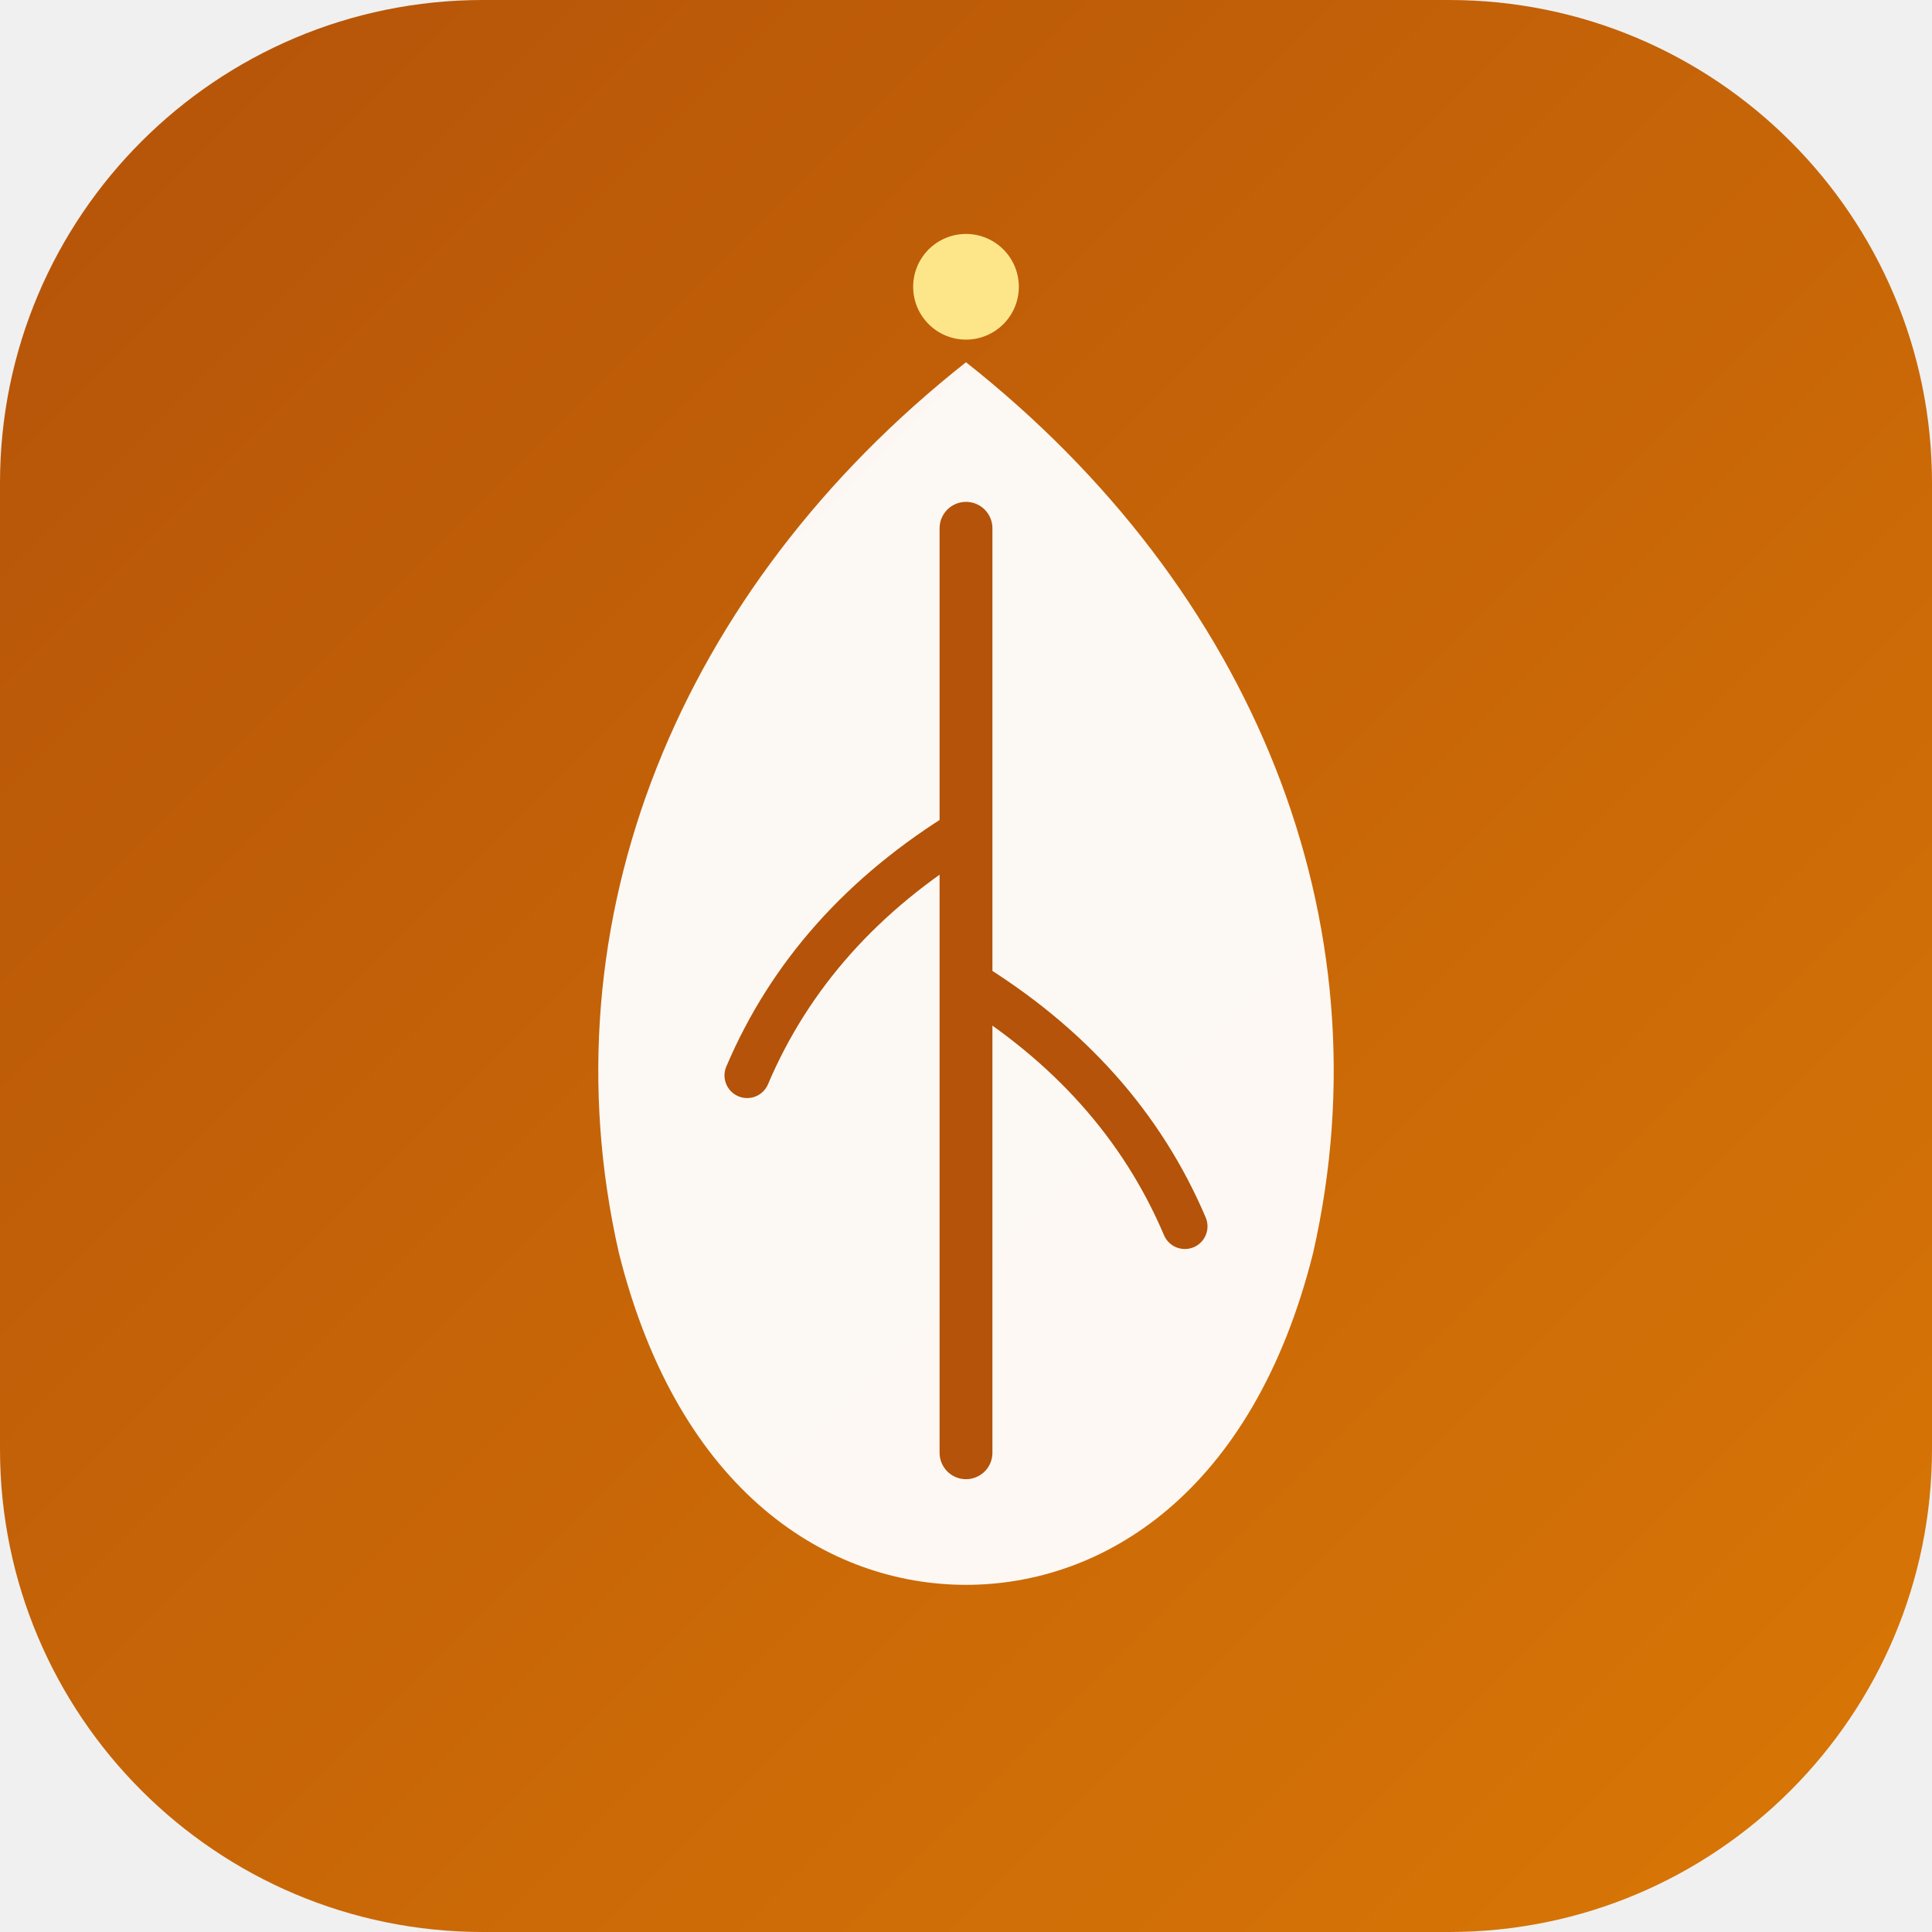
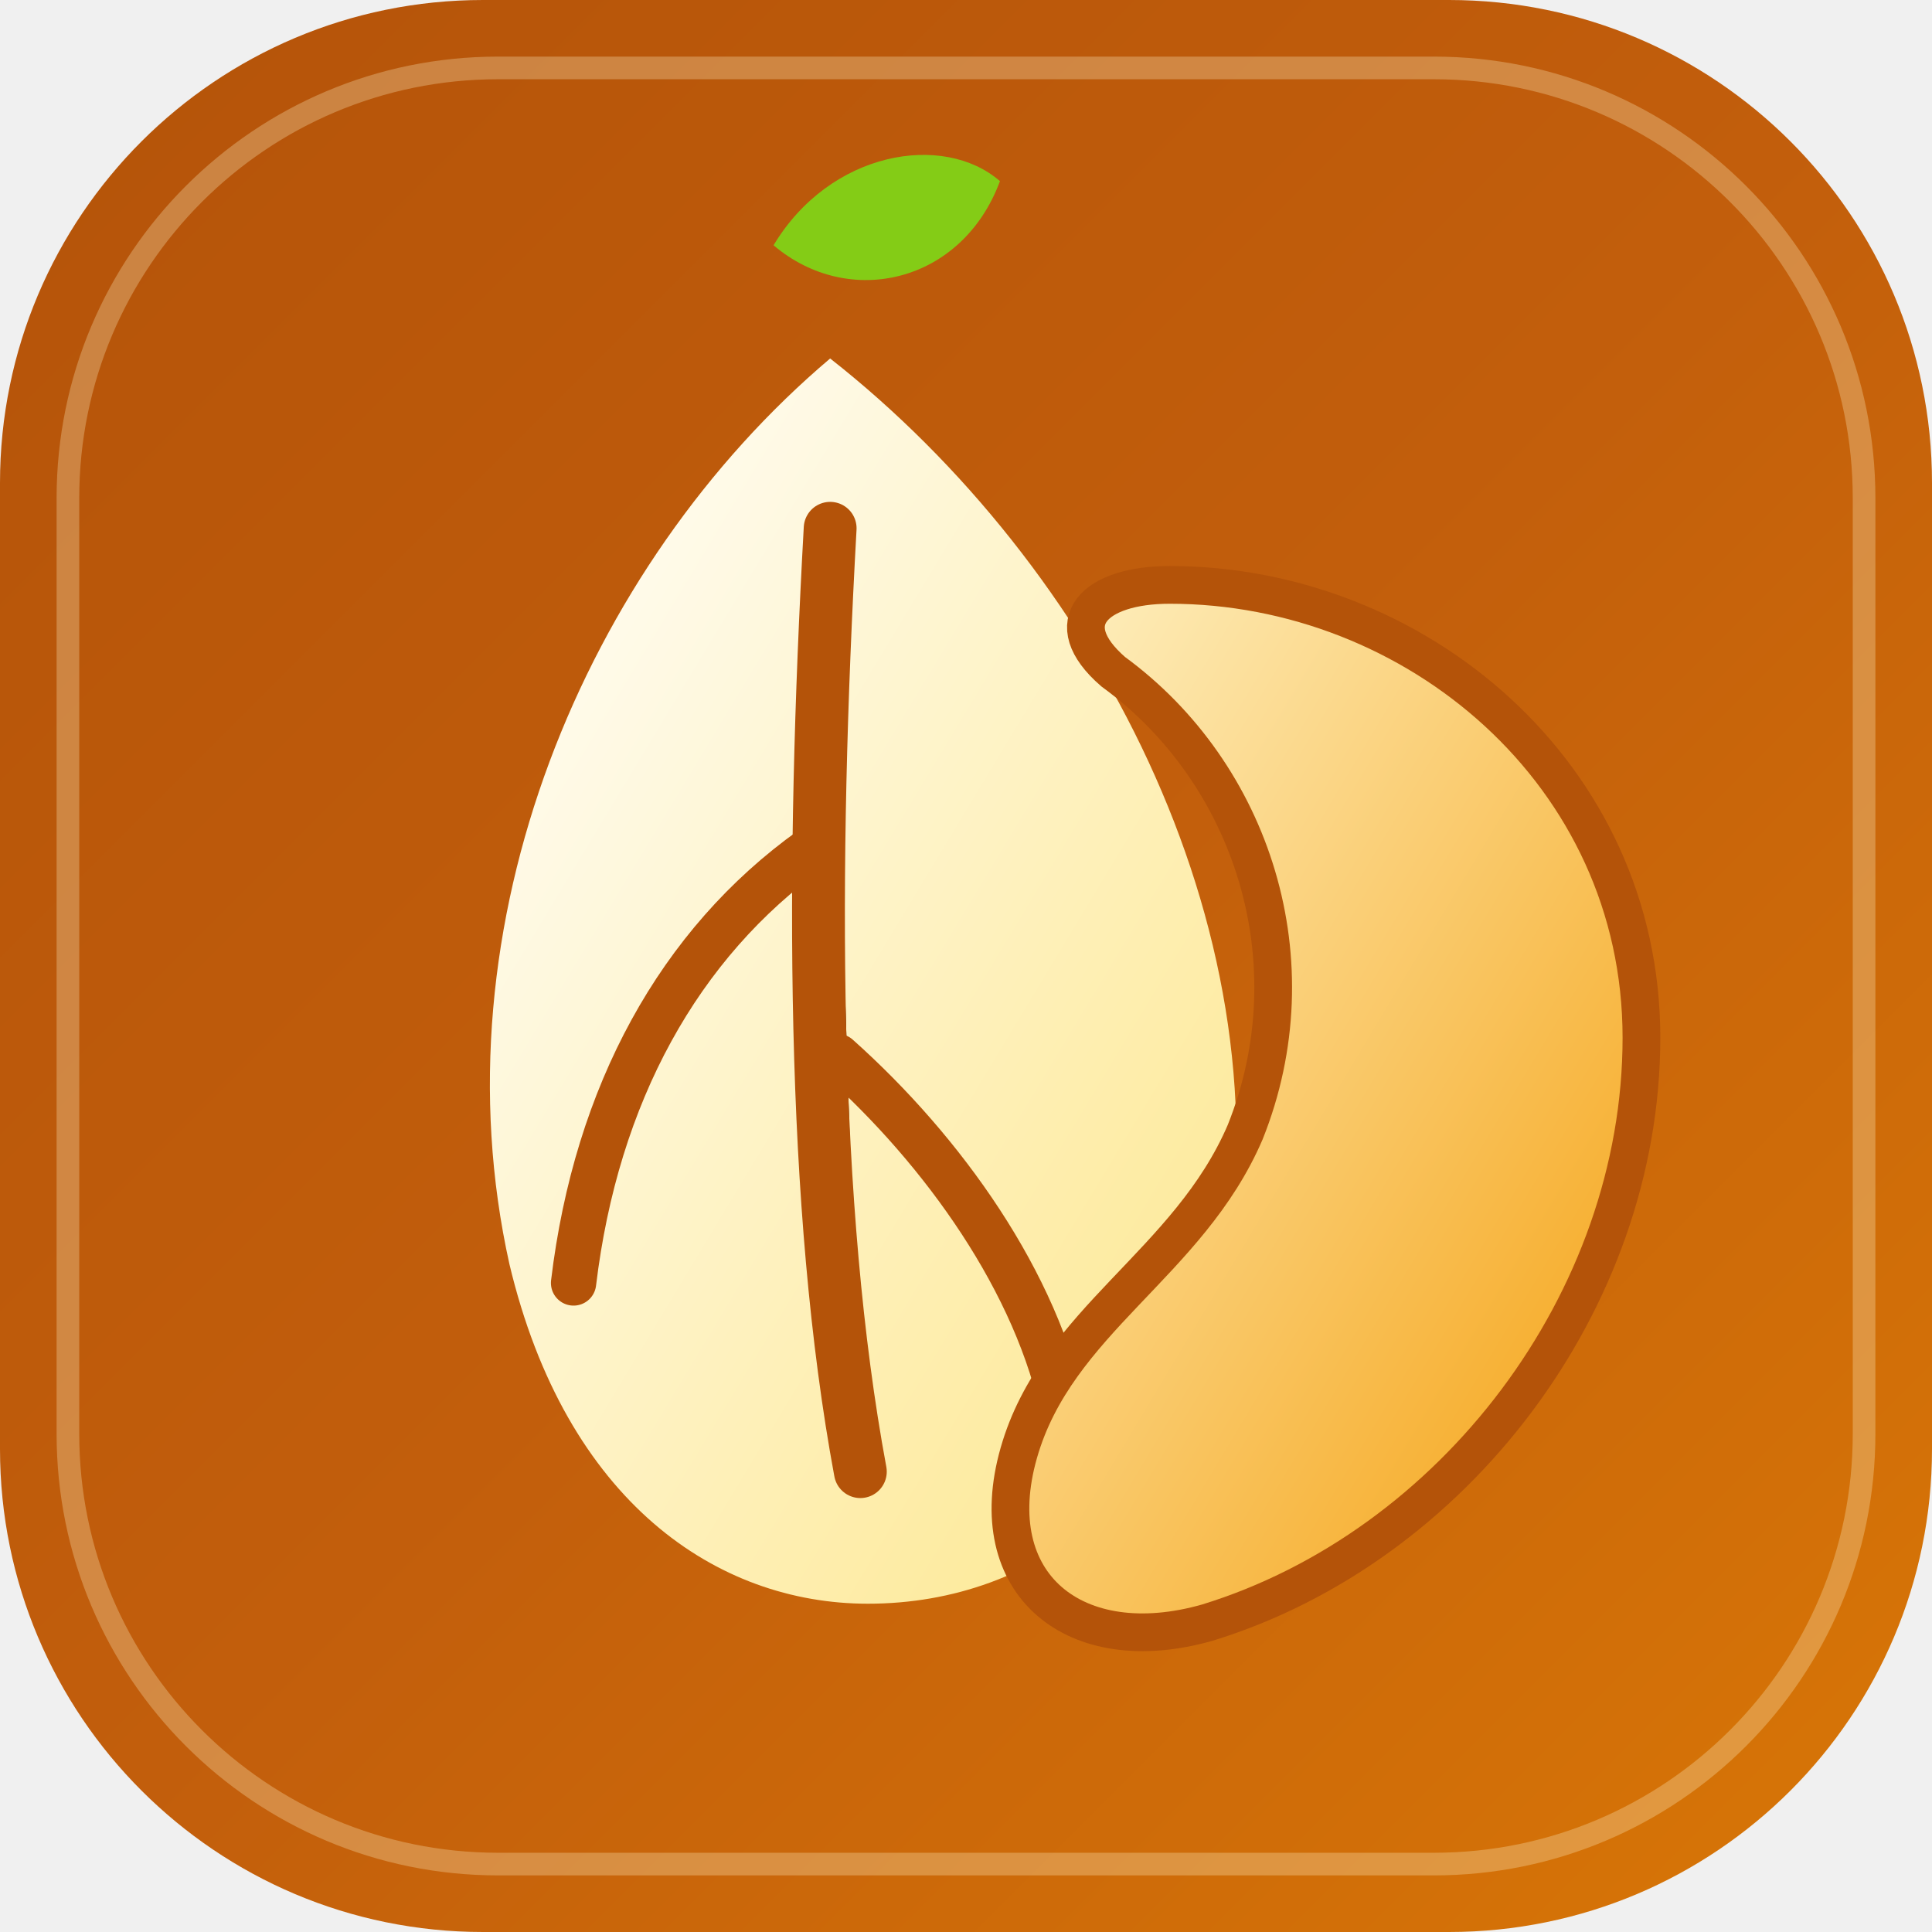
<svg xmlns="http://www.w3.org/2000/svg" viewBox="0 0 512 512" width="100%" height="100%">
  <defs>
-     <linearGradient id="logoGrad" x1="0%" y1="0%" x2="100%" y2="100%">
+     <linearGradient id="logoBg" x1="0%" y1="0%" x2="100%" y2="100%">
      <stop offset="0%" stop-color="#b45309" />
+       <stop offset="50%" stop-color="#c25e0c" />
      <stop offset="100%" stop-color="#d97706" />
    </linearGradient>
+     <linearGradient id="nutGold" x1="0%" y1="0%" x2="100%" y2="100%">
+       <stop offset="0%" stop-color="#ffffff" />
+       <stop offset="100%" stop-color="#fde68a" />
+     </linearGradient>
+     <linearGradient id="cashewGrad" x1="0%" y1="0%" x2="100%" y2="100%">
+       <stop offset="0%" stop-color="#fef3c7" />
+       <stop offset="100%" stop-color="#f59e0b" />
+     </linearGradient>
  </defs>
-   <rect width="512" height="512" rx="128" fill="url(#logoGrad)" />
-   <g fill="#ffffff">
-     <path d="M256,96 C180,156 144,244 164,332 C180,396 220,420 256,420 C292,420 332,396 348,332 C368,244 332,156 256,96 Z" opacity="0.95" />
-     <path d="M256,140 L256,385" stroke="#b45309" stroke-width="14" stroke-linecap="round" />
-     <path d="M256,220 Q215,245 198,285" stroke="#b45309" stroke-width="12" fill="none" stroke-linecap="round" />
-     <path d="M256,260 Q297,285 314,325" stroke="#b45309" stroke-width="12" fill="none" stroke-linecap="round" />
-     <circle cx="256" cy="76" r="14" fill="#fde68a" />
+   <rect width="512" height="512" rx="128" fill="url(#logoBg)" />
+   <rect x="18" y="18" width="476" height="476" rx="114" fill="none" stroke="#fef3c7" stroke-width="6" opacity="0.3" />
+   <g transform="translate(10, 0)">
+     <path d="M210,95 C145,150 105,245 125,335 C140,398 180,425 220,425 C265,425 305,395 315,335 C330,245 280,150 210,95 Z" fill="url(#nutGold)" />
+     <path d="M210,140 C205,230 205,320 218,390" stroke="#b45309" stroke-width="14" stroke-linecap="round" />
+     <path d="M205,225 C170,250 148,290 142,340" stroke="#b45309" stroke-width="12" stroke-linecap="round" fill="none" />
+     <path d="M212,280 C240,305 265,340 272,375" stroke="#b45309" stroke-width="12" stroke-linecap="round" fill="none" />
  </g>
+   <path d="M310,155 C375,155 435,205 435,275 C435,345 385,410 320,430 C285,440 260,420 270,385 C280,350 315,335 330,300 C348,255 332,205 295,178 C280,165 290,155 310,155 Z" fill="url(#cashewGrad)" stroke="#b45309" stroke-width="10" />
+   <path d="M205,65 C220,40 250,35 265,48 C255,75 225,82 205,65 Z" fill="#84cc16" />
</svg>
